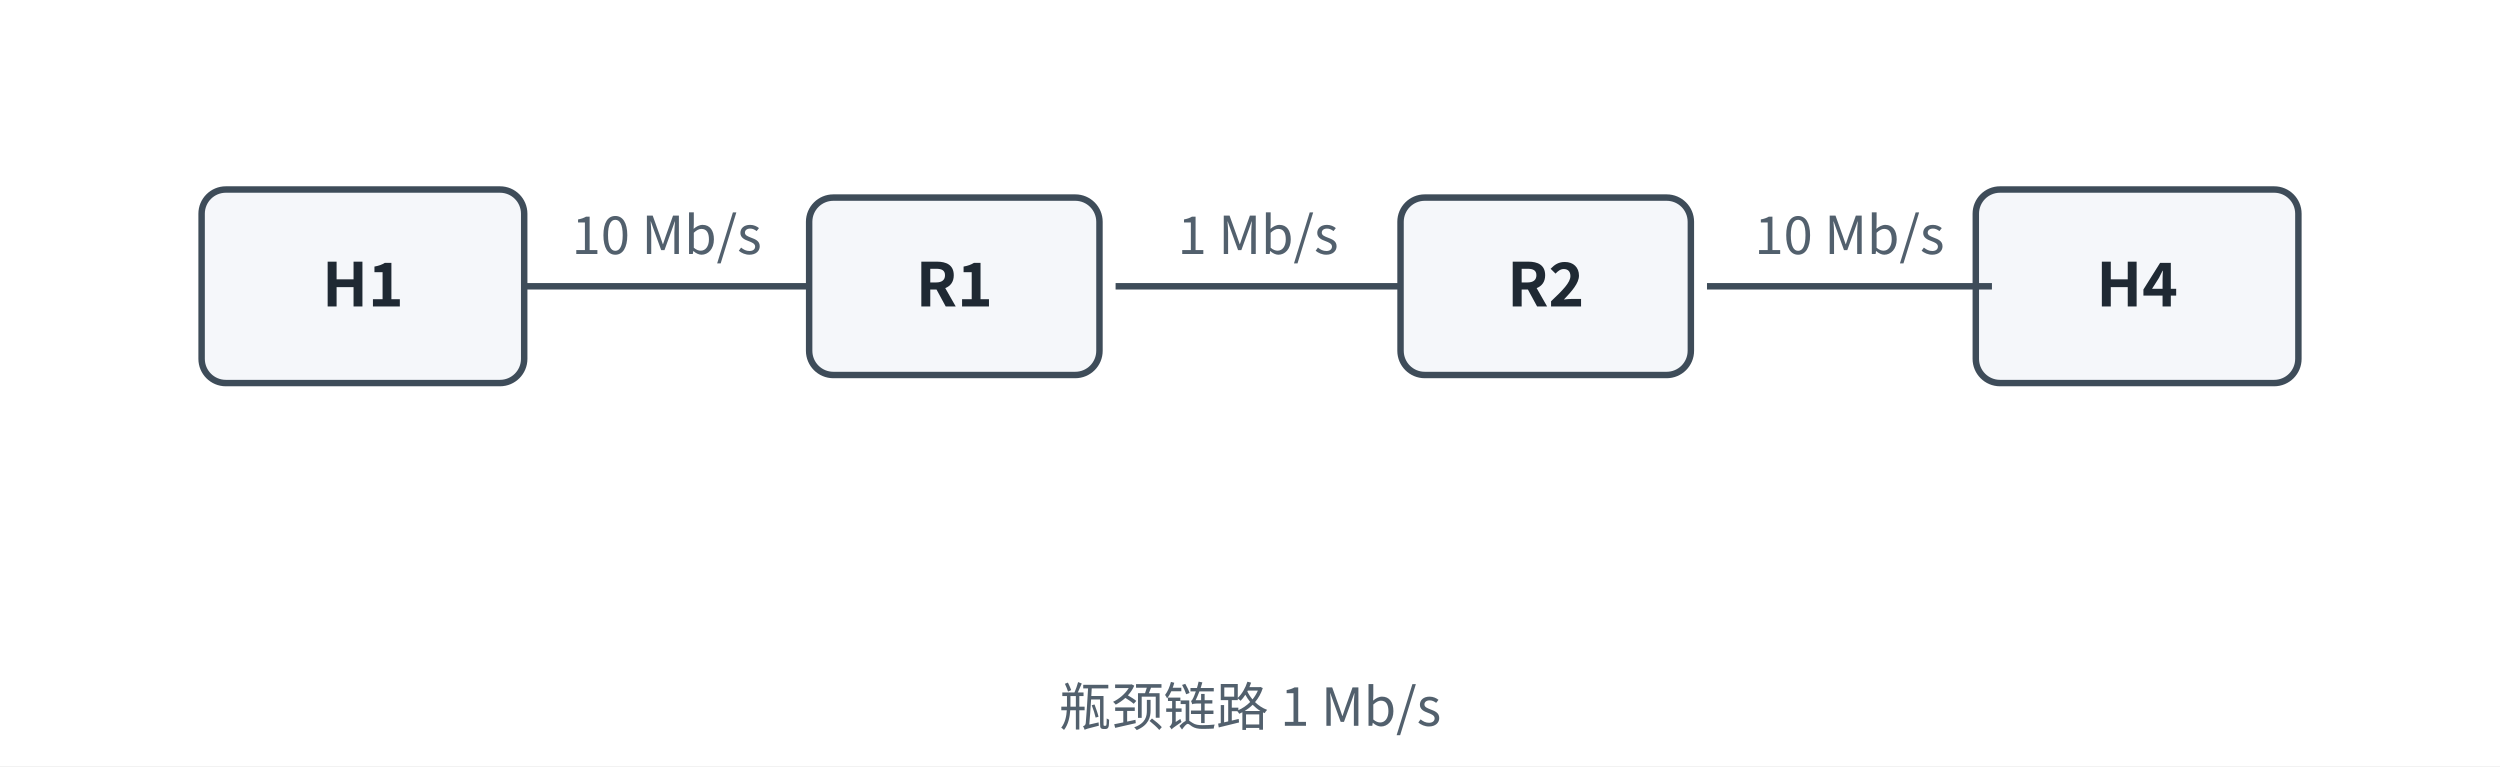
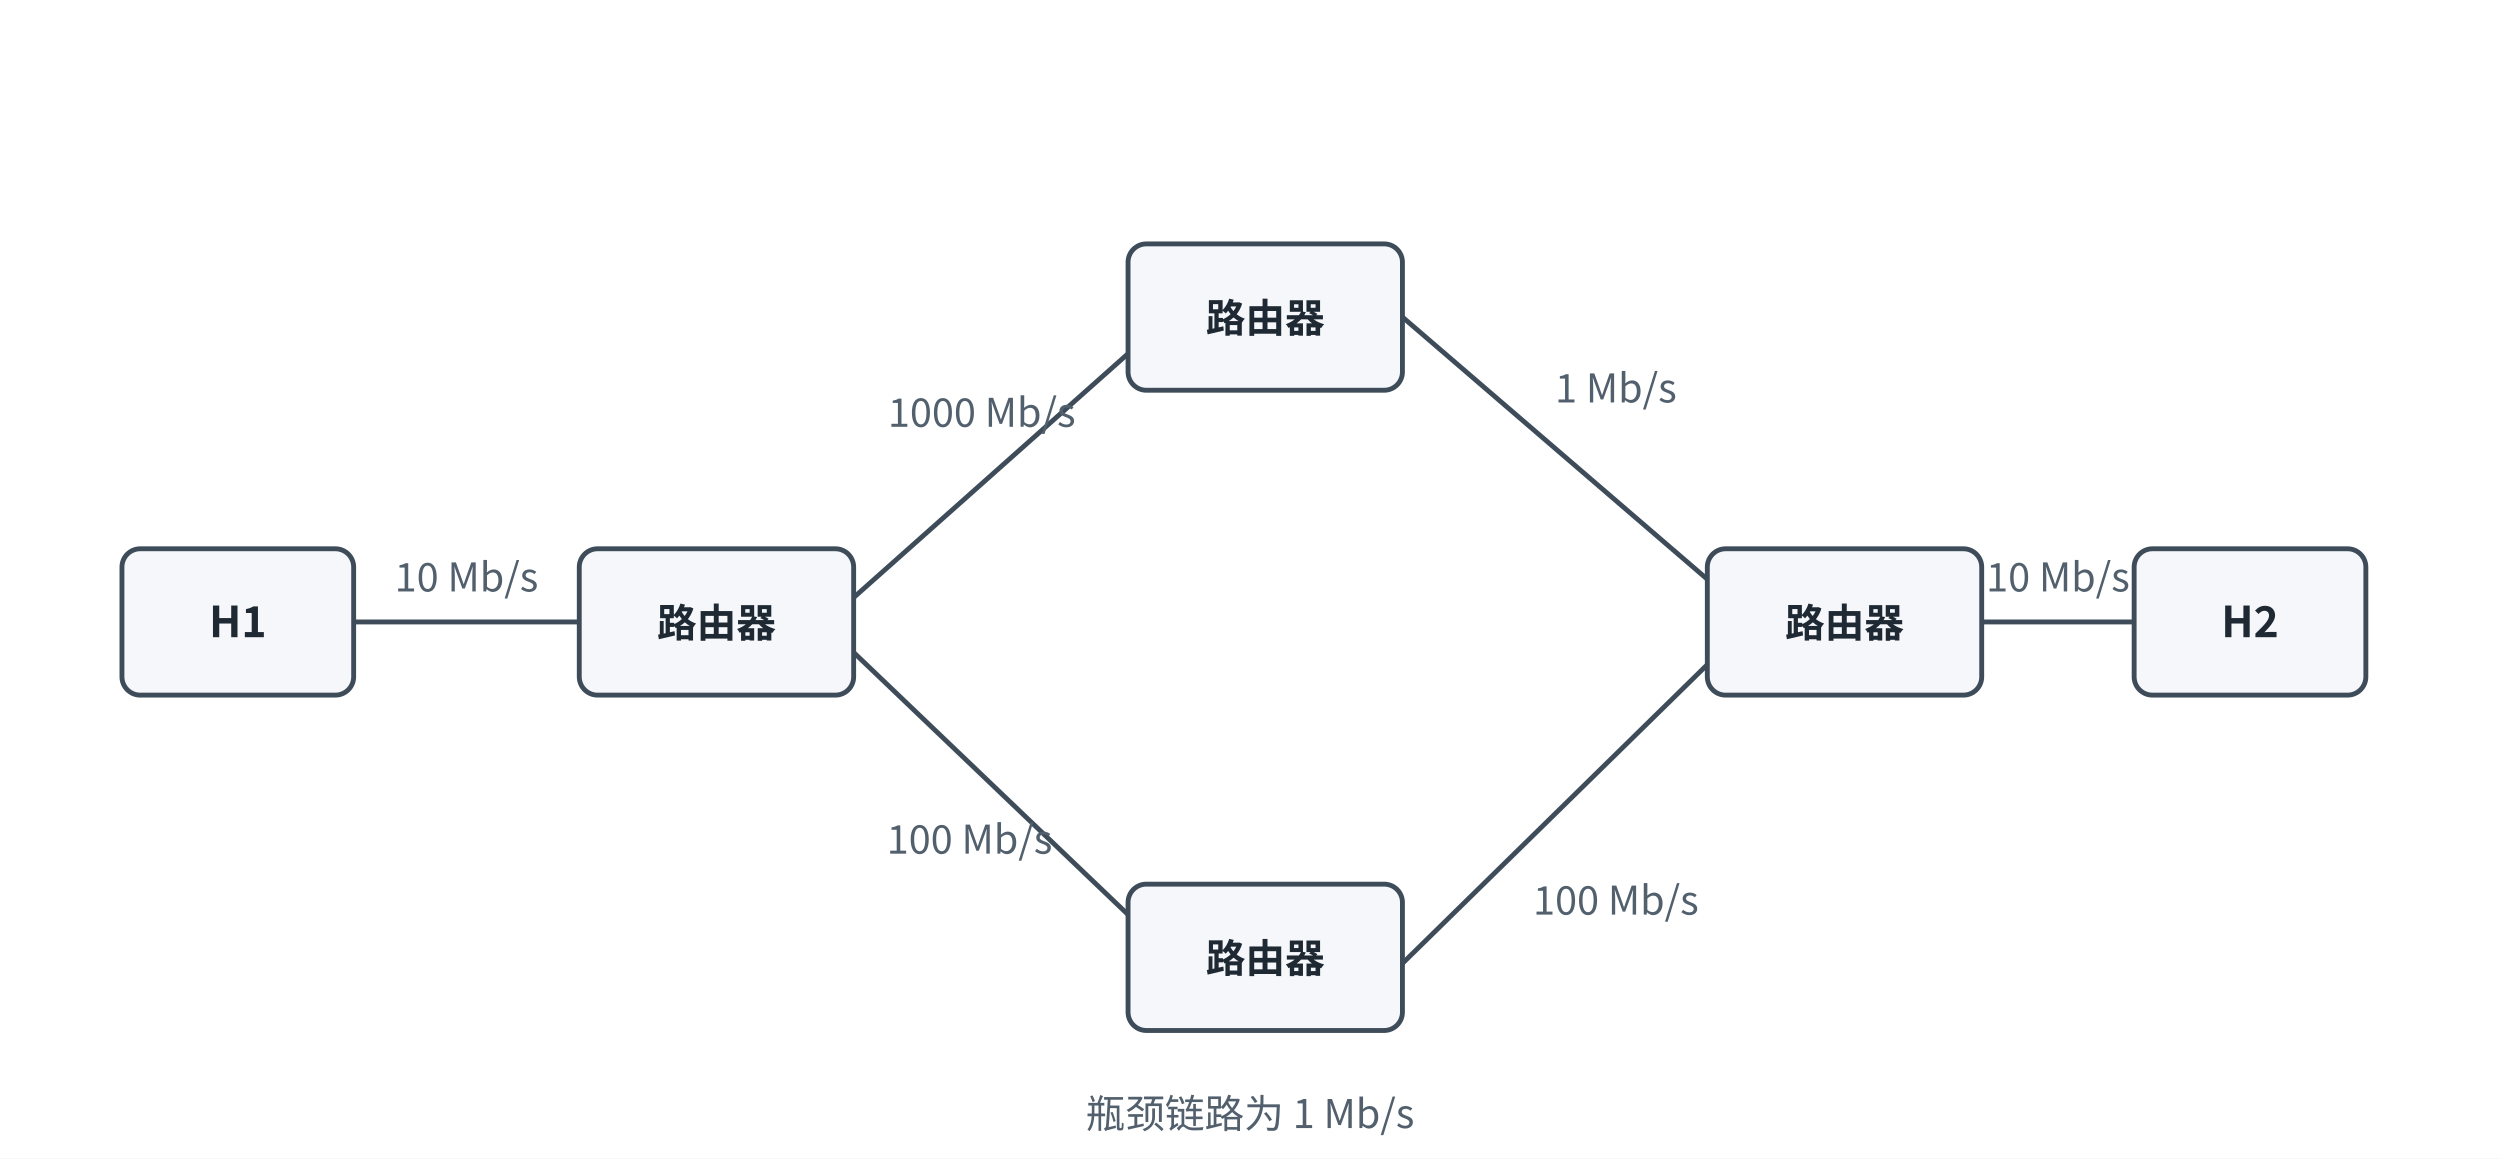
- <svg xmlns="http://www.w3.org/2000/svg" viewBox="0 0 620 190" width="620" height="190" role="img">
+ <svg xmlns="http://www.w3.org/2000/svg" viewBox="0 0 820 380" width="820" height="380" role="img">
  <defs>
    <marker id="ah" viewBox="0 0 10 10" refX="9" refY="5" markerWidth="7" markerHeight="7" orient="auto-start-reverse">
      <path d="M 0 0 L 10 5 L 0 10 z" fill="#3e4c59" />
    </marker>
  </defs>
-   <rect width="620" height="190" fill="#ffffff" />
-   <rect x="50.0" y="47.0" width="80" height="48" rx="6" fill="#f5f7fa" stroke="#3e4c59" stroke-width="1.6" />
-   <text x="90.0" y="76.0" font-family="system-ui, 'Segoe UI', 'Noto Sans CJK SC', 'Microsoft YaHei', sans-serif" font-size="15" text-anchor="middle" fill="#1f2933" font-weight="600">H1</text>
-   <rect x="200.667" y="49.0" width="72" height="44" rx="6" fill="#f5f7fa" stroke="#3e4c59" stroke-width="1.6" />
-   <text x="236.667" y="76.0" font-family="system-ui, 'Segoe UI', 'Noto Sans CJK SC', 'Microsoft YaHei', sans-serif" font-size="15" text-anchor="middle" fill="#1f2933" font-weight="600">R1</text>
-   <rect x="347.333" y="49.0" width="72" height="44" rx="6" fill="#f5f7fa" stroke="#3e4c59" stroke-width="1.6" />
-   <text x="383.333" y="76.0" font-family="system-ui, 'Segoe UI', 'Noto Sans CJK SC', 'Microsoft YaHei', sans-serif" font-size="15" text-anchor="middle" fill="#1f2933" font-weight="600">R2</text>
-   <rect x="490.0" y="47.0" width="80" height="48" rx="6" fill="#f5f7fa" stroke="#3e4c59" stroke-width="1.6" />
-   <text x="530.0" y="76.0" font-family="system-ui, 'Segoe UI', 'Noto Sans CJK SC', 'Microsoft YaHei', sans-serif" font-size="15" text-anchor="middle" fill="#1f2933" font-weight="600">H4</text>
-   <line x1="130.0" y1="71.0" x2="200.667" y2="71.0" stroke="#3e4c59" stroke-width="1.6" />
-   <text x="165.333" y="63.0" font-family="system-ui, 'Segoe UI', 'Noto Sans CJK SC', 'Microsoft YaHei', sans-serif" font-size="13" text-anchor="middle" fill="#52606d" font-weight="400">10 Mb/s</text>
-   <line x1="276.667" y1="71.0" x2="347.333" y2="71.0" stroke="#3e4c59" stroke-width="1.6" />
-   <text x="312.0" y="63.0" font-family="system-ui, 'Segoe UI', 'Noto Sans CJK SC', 'Microsoft YaHei', sans-serif" font-size="13" text-anchor="middle" fill="#52606d" font-weight="400">1 Mb/s</text>
-   <line x1="423.333" y1="71.0" x2="494.0" y2="71.0" stroke="#3e4c59" stroke-width="1.6" />
-   <text x="458.667" y="63.0" font-family="system-ui, 'Segoe UI', 'Noto Sans CJK SC', 'Microsoft YaHei', sans-serif" font-size="13" text-anchor="middle" fill="#52606d" font-weight="400">10 Mb/s</text>
-   <text x="310.0" y="180" font-family="system-ui, 'Segoe UI', 'Noto Sans CJK SC', 'Microsoft YaHei', sans-serif" font-size="13" text-anchor="middle" fill="#52606d" font-weight="400">瓶颈链路 1 Mb/s</text>
+   <rect width="820" height="380" fill="#ffffff" />
+   <rect x="40" y="180" width="76" height="48" rx="6" fill="#f5f7fa" stroke="#3e4c59" stroke-width="1.6" />
+   <text x="78.0" y="209.0" font-family="system-ui, 'Segoe UI', 'Noto Sans CJK SC', 'Microsoft YaHei', sans-serif" font-size="14" text-anchor="middle" fill="#1f2933" font-weight="600">H1</text>
+   <rect x="190" y="180" width="90" height="48" rx="6" fill="#f5f7fa" stroke="#3e4c59" stroke-width="1.6" />
+   <text x="235.0" y="209.0" font-family="system-ui, 'Segoe UI', 'Noto Sans CJK SC', 'Microsoft YaHei', sans-serif" font-size="13" text-anchor="middle" fill="#1f2933" font-weight="600">路由器</text>
+   <rect x="370" y="80" width="90" height="48" rx="6" fill="#f5f7fa" stroke="#3e4c59" stroke-width="1.6" />
+   <text x="415.0" y="109.0" font-family="system-ui, 'Segoe UI', 'Noto Sans CJK SC', 'Microsoft YaHei', sans-serif" font-size="13" text-anchor="middle" fill="#1f2933" font-weight="600">路由器</text>
+   <rect x="370" y="290" width="90" height="48" rx="6" fill="#f5f7fa" stroke="#3e4c59" stroke-width="1.6" />
+   <text x="415.0" y="319.0" font-family="system-ui, 'Segoe UI', 'Noto Sans CJK SC', 'Microsoft YaHei', sans-serif" font-size="13" text-anchor="middle" fill="#1f2933" font-weight="600">路由器</text>
+   <rect x="560" y="180" width="90" height="48" rx="6" fill="#f5f7fa" stroke="#3e4c59" stroke-width="1.6" />
+   <text x="605.0" y="209.0" font-family="system-ui, 'Segoe UI', 'Noto Sans CJK SC', 'Microsoft YaHei', sans-serif" font-size="13" text-anchor="middle" fill="#1f2933" font-weight="600">路由器</text>
+   <rect x="700" y="180" width="76" height="48" rx="6" fill="#f5f7fa" stroke="#3e4c59" stroke-width="1.6" />
+   <text x="738.0" y="209.0" font-family="system-ui, 'Segoe UI', 'Noto Sans CJK SC', 'Microsoft YaHei', sans-serif" font-size="14" text-anchor="middle" fill="#1f2933" font-weight="600">H2</text>
+   <line x1="116" y1="204" x2="190" y2="204" stroke="#3e4c59" stroke-width="1.6" />
+   <text x="153.0" y="194" font-family="system-ui, 'Segoe UI', 'Noto Sans CJK SC', 'Microsoft YaHei', sans-serif" font-size="13" text-anchor="middle" fill="#52606d" font-weight="400">10 Mb/s</text>
+   <line x1="280" y1="196" x2="370" y2="116" stroke="#3e4c59" stroke-width="1.6" />
+   <text x="322" y="140" font-family="system-ui, 'Segoe UI', 'Noto Sans CJK SC', 'Microsoft YaHei', sans-serif" font-size="13" text-anchor="middle" fill="#52606d" font-weight="400">1000 Mb/s</text>
+   <line x1="280" y1="214" x2="370" y2="300" stroke="#3e4c59" stroke-width="1.6" />
+   <text x="318" y="280" font-family="system-ui, 'Segoe UI', 'Noto Sans CJK SC', 'Microsoft YaHei', sans-serif" font-size="13" text-anchor="middle" fill="#52606d" font-weight="400">100 Mb/s</text>
+   <line x1="460" y1="104" x2="560" y2="190" stroke="#3e4c59" stroke-width="1.6" />
+   <text x="530" y="132" font-family="system-ui, 'Segoe UI', 'Noto Sans CJK SC', 'Microsoft YaHei', sans-serif" font-size="13" text-anchor="middle" fill="#52606d" font-weight="400">1 Mb/s</text>
+   <line x1="460" y1="316" x2="560" y2="218" stroke="#3e4c59" stroke-width="1.6" />
+   <text x="530" y="300" font-family="system-ui, 'Segoe UI', 'Noto Sans CJK SC', 'Microsoft YaHei', sans-serif" font-size="13" text-anchor="middle" fill="#52606d" font-weight="400">100 Mb/s</text>
+   <line x1="650" y1="204" x2="700" y2="204" stroke="#3e4c59" stroke-width="1.6" />
+   <text x="675.0" y="194" font-family="system-ui, 'Segoe UI', 'Noto Sans CJK SC', 'Microsoft YaHei', sans-serif" font-size="13" text-anchor="middle" fill="#52606d" font-weight="400">10 Mb/s</text>
+   <text x="410.0" y="370" font-family="system-ui, 'Segoe UI', 'Noto Sans CJK SC', 'Microsoft YaHei', sans-serif" font-size="13" text-anchor="middle" fill="#52606d" font-weight="400">瓶颈链路为 1 Mb/s</text>
</svg>
